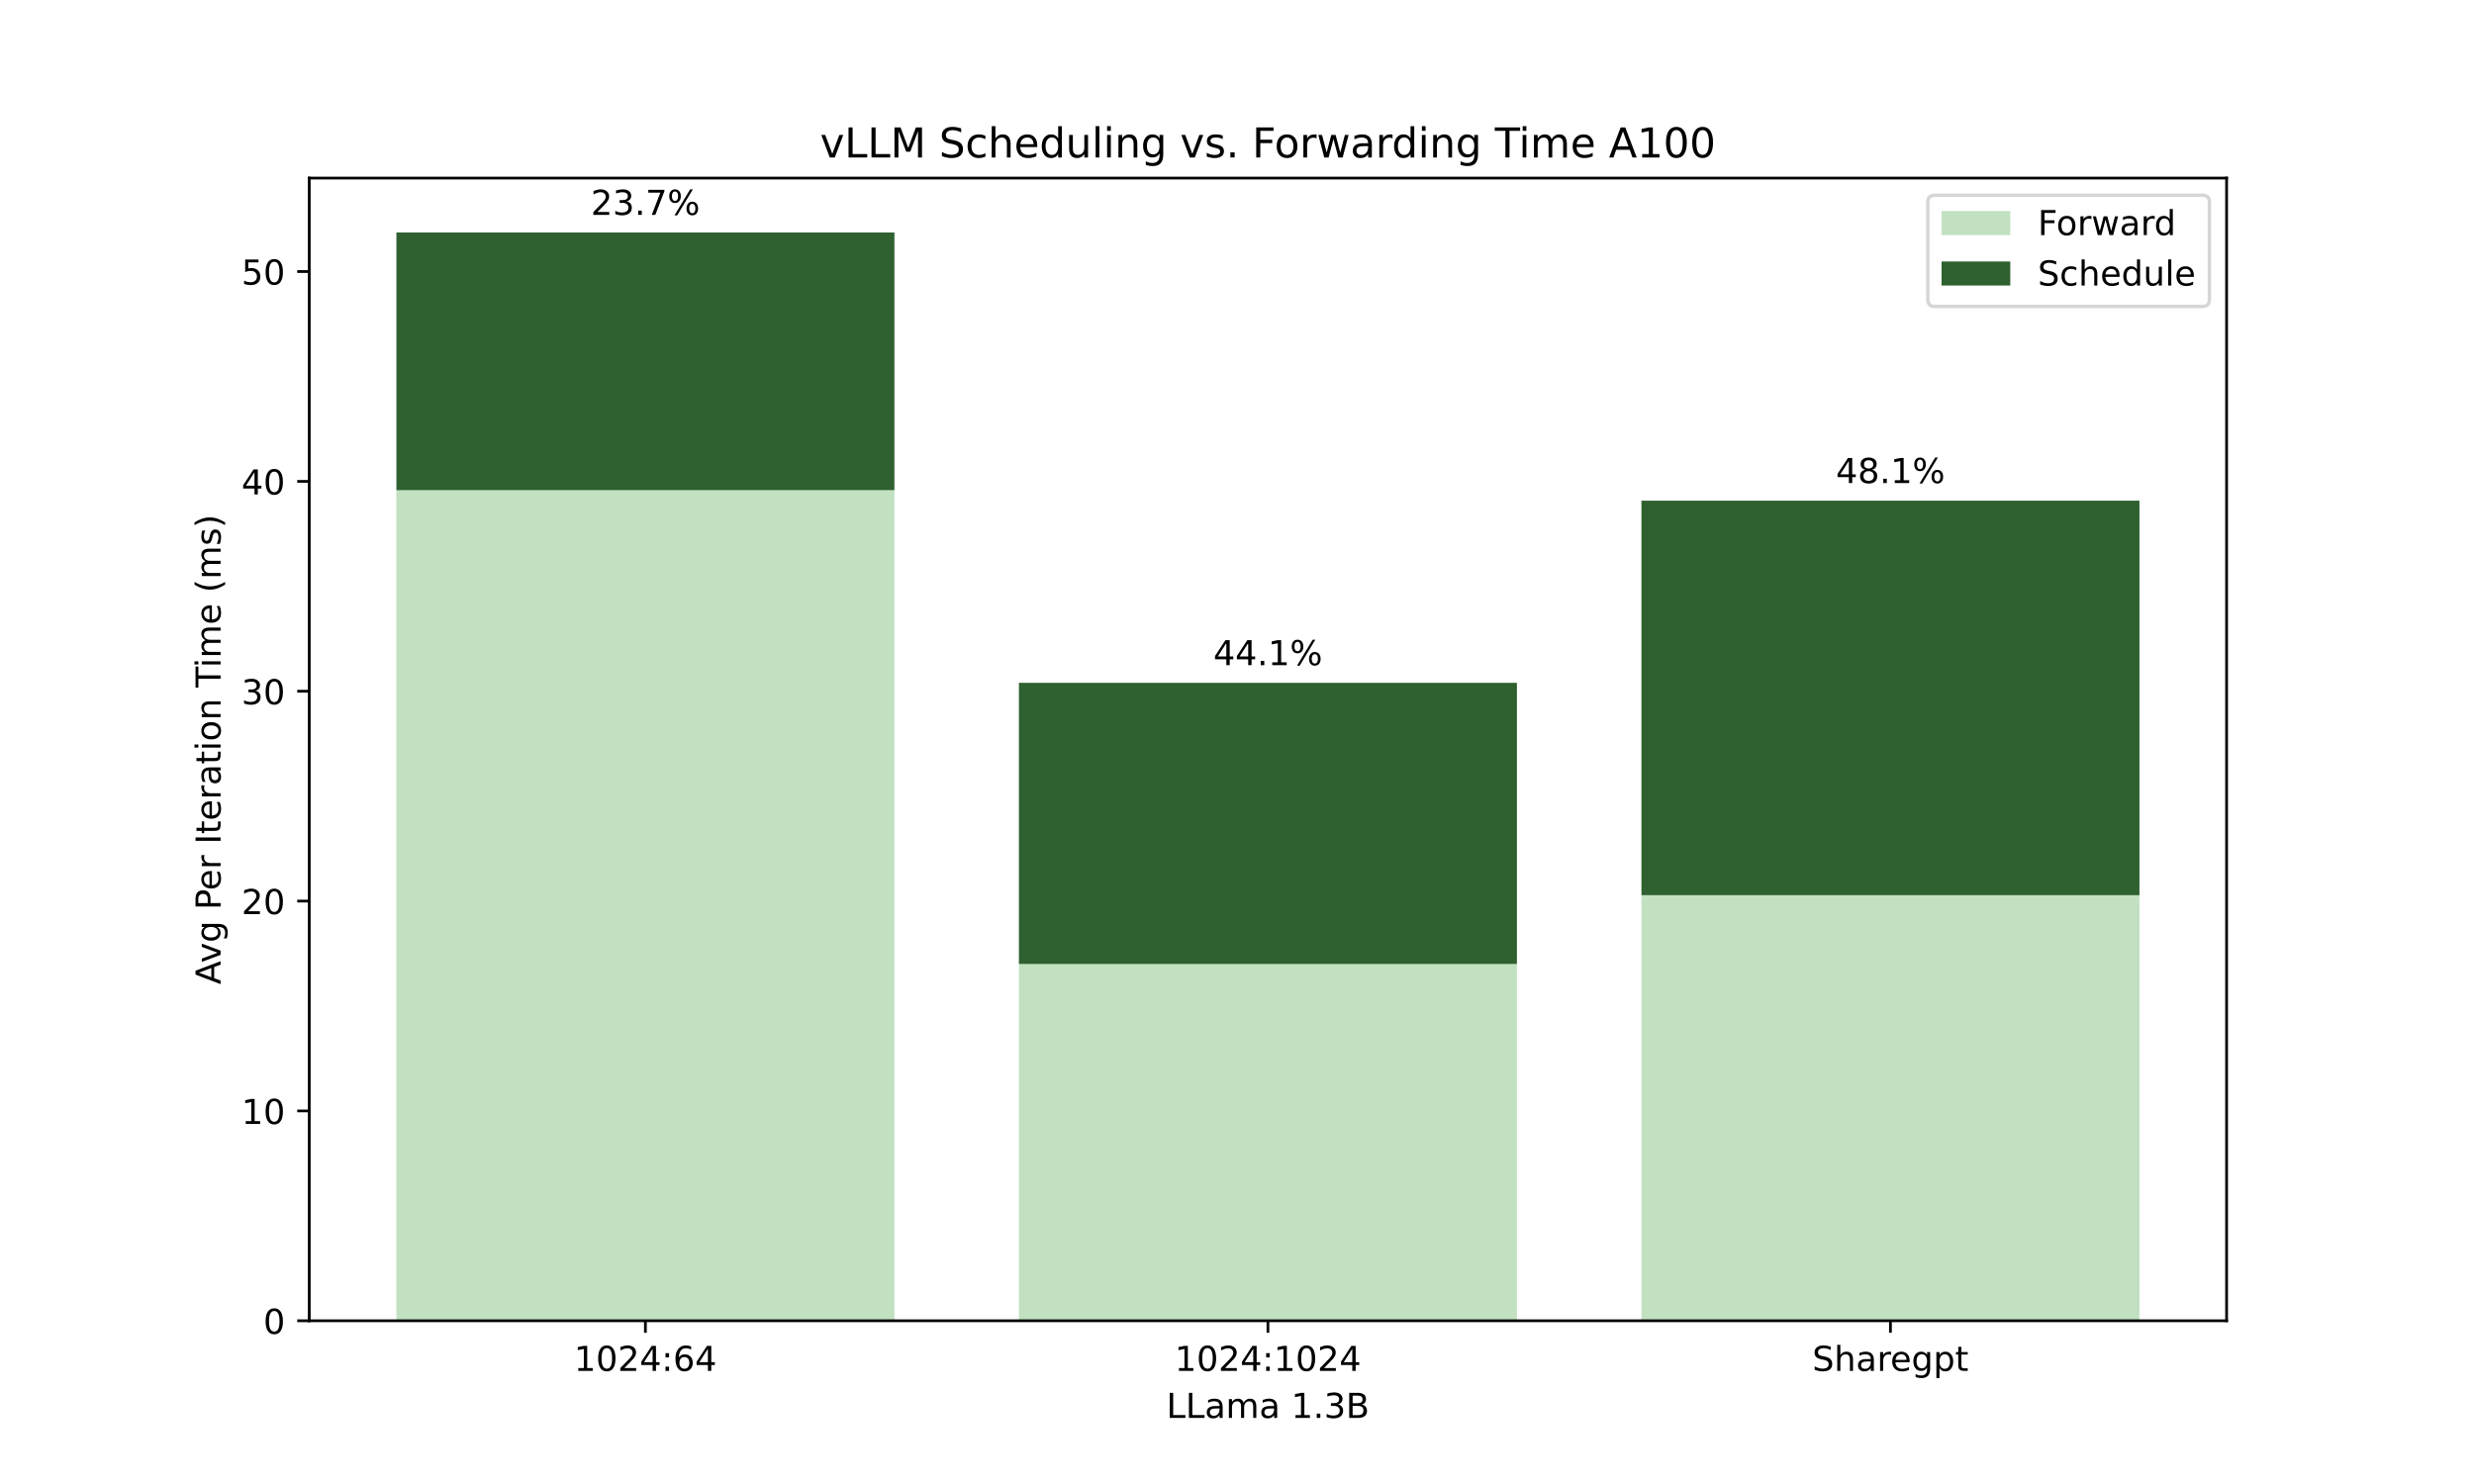
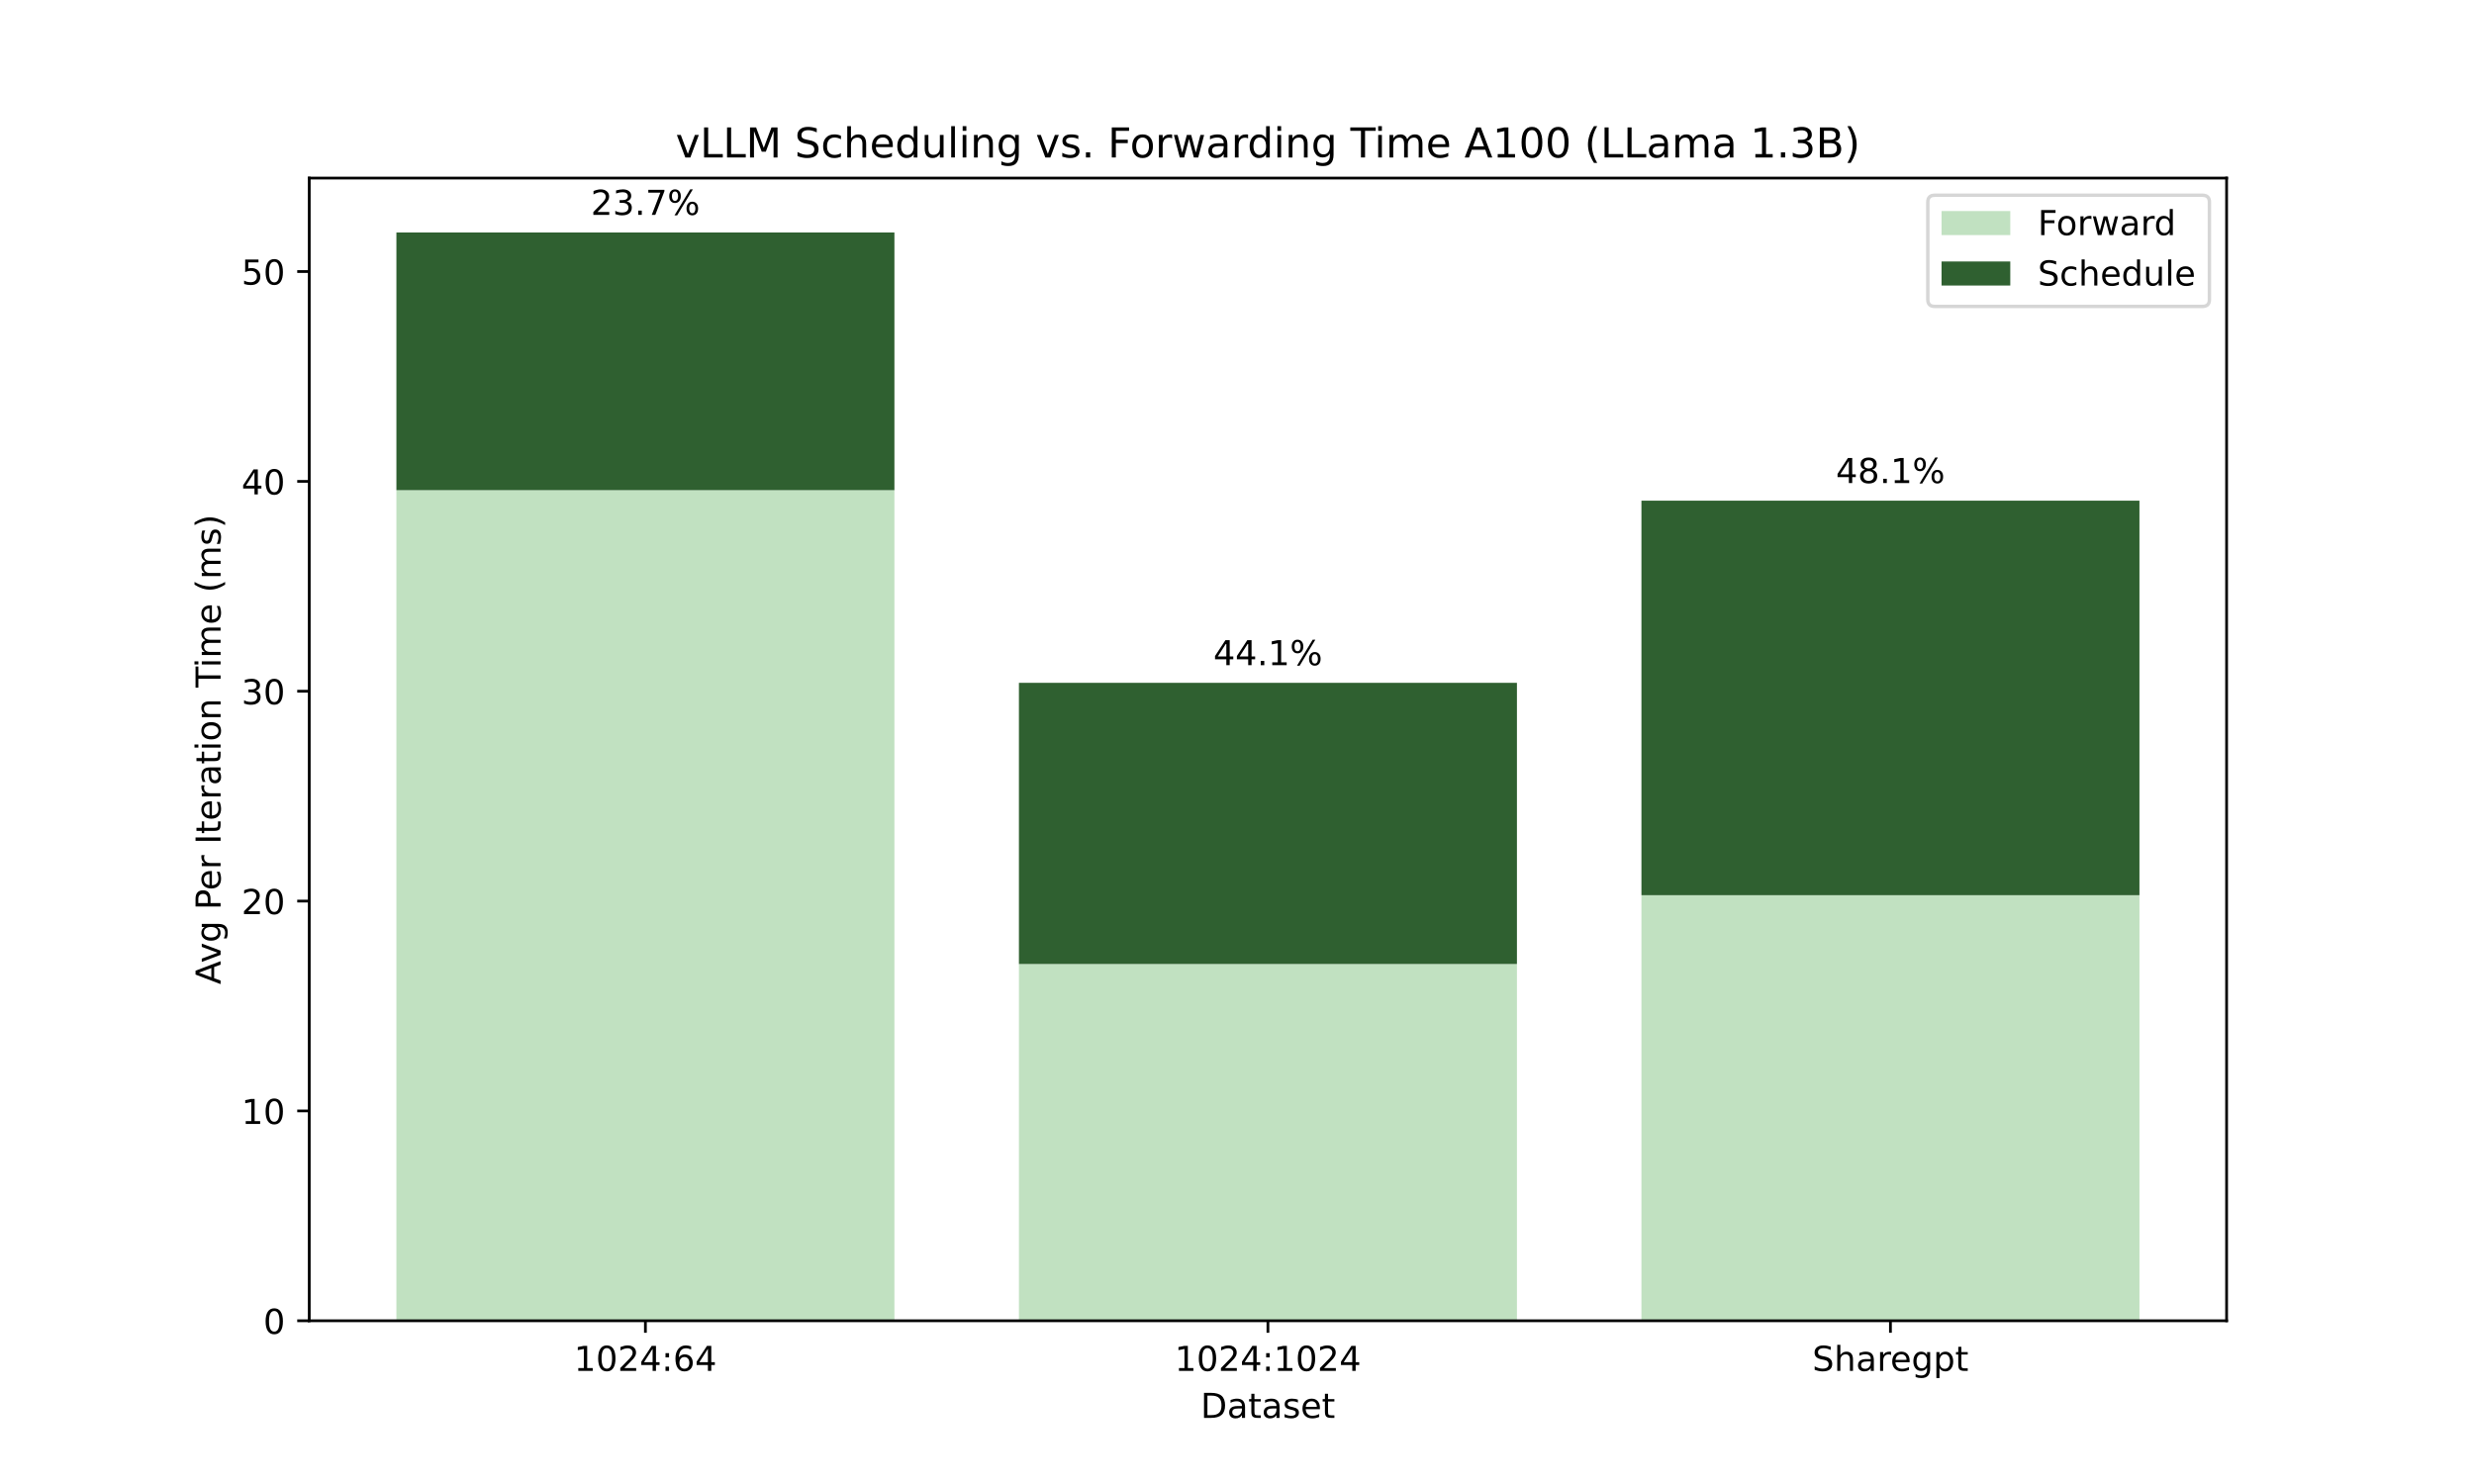
<svg xmlns="http://www.w3.org/2000/svg" xmlns:xlink="http://www.w3.org/1999/xlink" width="720pt" height="432pt" viewBox="0 0 720 432" version="1.1">
  <defs>
    <style type="text/css">*{stroke-linejoin: round; stroke-linecap: butt}</style>
  </defs>
  <g id="figure_1">
    <g id="patch_1">
      <path d="M 0 432  L 720 432  L 720 0  L 0 0  z " style="fill: #ffffff" />
    </g>
    <g id="axes_1">
      <g id="patch_2">
        <path d="M 90 384.48  L 648 384.48  L 648 51.84  L 90 51.84  z " style="fill: #ffffff" />
      </g>
      <g id="patch_3">
-         <path d="M 115.364 384.48  L 260.299 384.48  L 260.299 142.696  L 115.364 142.696  z " clip-path="url(#p1b76053612)" style="fill: #c1e1c1" />
+         <path d="M 115.364 384.48  L 260.299 384.48  L 260.299 142.696  L 115.364 142.696  z " clip-path="url(#p7f77160ad7)" style="fill: #c1e1c1" />
      </g>
      <g id="patch_4">
-         <path d="M 296.532 384.48  L 441.468 384.48  L 441.468 280.631  L 296.532 280.631  z " clip-path="url(#p1b76053612)" style="fill: #c1e1c1" />
+         <path d="M 296.532 384.48  L 441.468 384.48  L 441.468 280.631  L 296.532 280.631  z " clip-path="url(#p7f77160ad7)" style="fill: #c1e1c1" />
      </g>
      <g id="patch_5">
-         <path d="M 477.701 384.48  L 622.636 384.48  L 622.636 260.594  L 477.701 260.594  z " clip-path="url(#p1b76053612)" style="fill: #c1e1c1" />
+         <path d="M 477.701 384.48  L 622.636 384.48  L 622.636 260.594  L 477.701 260.594  z " clip-path="url(#p7f77160ad7)" style="fill: #c1e1c1" />
      </g>
      <g id="patch_6">
-         <path d="M 115.364 142.696  L 260.299 142.696  L 260.299 67.68  L 115.364 67.68  z " clip-path="url(#p1b76053612)" style="fill: #2f6030" />
+         <path d="M 115.364 142.696  L 260.299 142.696  L 260.299 67.68  L 115.364 67.68  z " clip-path="url(#p7f77160ad7)" style="fill: #2f6030" />
      </g>
      <g id="patch_7">
-         <path d="M 296.532 280.631  L 441.468 280.631  L 441.468 198.774  L 296.532 198.774  z " clip-path="url(#p1b76053612)" style="fill: #2f6030" />
+         <path d="M 296.532 280.631  L 441.468 280.631  L 441.468 198.774  L 296.532 198.774  z " clip-path="url(#p7f77160ad7)" style="fill: #2f6030" />
      </g>
      <g id="patch_8">
-         <path d="M 477.701 260.594  L 622.636 260.594  L 622.636 145.75  L 477.701 145.75  z " clip-path="url(#p1b76053612)" style="fill: #2f6030" />
+         <path d="M 477.701 260.594  L 622.636 260.594  L 622.636 145.75  L 477.701 145.75  z " clip-path="url(#p7f77160ad7)" style="fill: #2f6030" />
      </g>
      <g id="matplotlib.axis_1">
        <g id="xtick_1">
          <g id="line2d_1">
            <defs>
-               <path id="m6068666a1f" d="M 0 0  L 0 3.5  " style="stroke: #000000; stroke-width: 0.8" />
+               <path id="md515c2f8da" d="M 0 0  L 0 3.5  " style="stroke: #000000; stroke-width: 0.8" />
            </defs>
            <g>
-               <use xlink:href="#m6068666a1f" x="187.831" y="384.48" style="stroke: #000000; stroke-width: 0.8" />
+               <use xlink:href="#md515c2f8da" x="187.831" y="384.48" style="stroke: #000000; stroke-width: 0.8" />
            </g>
          </g>
          <g id="text_1">
            <g transform="translate(167.0593 399.0784) scale(0.1 -0.1)">
              <defs>
                <path id="DejaVuSans-31" d="M 794 531  L 1825 531  L 1825 4091  L 703 3866  L 703 4441  L 1819 4666  L 2450 4666  L 2450 531  L 3481 531  L 3481 0  L 794 0  L 794 531  z " transform="scale(0.015625)" />
                <path id="DejaVuSans-30" d="M 2034 4250  Q 1547 4250 1301 3770  Q 1056 3291 1056 2328  Q 1056 1369 1301 889  Q 1547 409 2034 409  Q 2525 409 2770 889  Q 3016 1369 3016 2328  Q 3016 3291 2770 3770  Q 2525 4250 2034 4250  z M 2034 4750  Q 2819 4750 3233 4129  Q 3647 3509 3647 2328  Q 3647 1150 3233 529  Q 2819 -91 2034 -91  Q 1250 -91 836 529  Q 422 1150 422 2328  Q 422 3509 836 4129  Q 1250 4750 2034 4750  z " transform="scale(0.015625)" />
                <path id="DejaVuSans-32" d="M 1228 531  L 3431 531  L 3431 0  L 469 0  L 469 531  Q 828 903 1448 1529  Q 2069 2156 2228 2338  Q 2531 2678 2651 2914  Q 2772 3150 2772 3378  Q 2772 3750 2511 3984  Q 2250 4219 1831 4219  Q 1534 4219 1204 4116  Q 875 4013 500 3803  L 500 4441  Q 881 4594 1212 4672  Q 1544 4750 1819 4750  Q 2544 4750 2975 4387  Q 3406 4025 3406 3419  Q 3406 3131 3298 2873  Q 3191 2616 2906 2266  Q 2828 2175 2409 1742  Q 1991 1309 1228 531  z " transform="scale(0.015625)" />
                <path id="DejaVuSans-34" d="M 2419 4116  L 825 1625  L 2419 1625  L 2419 4116  z M 2253 4666  L 3047 4666  L 3047 1625  L 3713 1625  L 3713 1100  L 3047 1100  L 3047 0  L 2419 0  L 2419 1100  L 313 1100  L 313 1709  L 2253 4666  z " transform="scale(0.015625)" />
                <path id="DejaVuSans-3a" d="M 750 794  L 1409 794  L 1409 0  L 750 0  L 750 794  z M 750 3309  L 1409 3309  L 1409 2516  L 750 2516  L 750 3309  z " transform="scale(0.015625)" />
                <path id="DejaVuSans-36" d="M 2113 2584  Q 1688 2584 1439 2293  Q 1191 2003 1191 1497  Q 1191 994 1439 701  Q 1688 409 2113 409  Q 2538 409 2786 701  Q 3034 994 3034 1497  Q 3034 2003 2786 2293  Q 2538 2584 2113 2584  z M 3366 4563  L 3366 3988  Q 3128 4100 2886 4159  Q 2644 4219 2406 4219  Q 1781 4219 1451 3797  Q 1122 3375 1075 2522  Q 1259 2794 1537 2939  Q 1816 3084 2150 3084  Q 2853 3084 3261 2657  Q 3669 2231 3669 1497  Q 3669 778 3244 343  Q 2819 -91 2113 -91  Q 1303 -91 875 529  Q 447 1150 447 2328  Q 447 3434 972 4092  Q 1497 4750 2381 4750  Q 2619 4750 2861 4703  Q 3103 4656 3366 4563  z " transform="scale(0.015625)" />
              </defs>
              <use xlink:href="#DejaVuSans-31" />
              <use xlink:href="#DejaVuSans-30" x="63.623" />
              <use xlink:href="#DejaVuSans-32" x="127.246" />
              <use xlink:href="#DejaVuSans-34" x="190.869" />
              <use xlink:href="#DejaVuSans-3a" x="254.492" />
              <use xlink:href="#DejaVuSans-36" x="288.184" />
              <use xlink:href="#DejaVuSans-34" x="351.807" />
            </g>
          </g>
        </g>
        <g id="xtick_2">
          <g id="line2d_2">
            <g>
-               <use xlink:href="#m6068666a1f" x="369" y="384.48" style="stroke: #000000; stroke-width: 0.8" />
+               <use xlink:href="#md515c2f8da" x="369" y="384.48" style="stroke: #000000; stroke-width: 0.8" />
            </g>
          </g>
          <g id="text_2">
            <g transform="translate(341.8656 399.0784) scale(0.1 -0.1)">
              <use xlink:href="#DejaVuSans-31" />
              <use xlink:href="#DejaVuSans-30" x="63.623" />
              <use xlink:href="#DejaVuSans-32" x="127.246" />
              <use xlink:href="#DejaVuSans-34" x="190.869" />
              <use xlink:href="#DejaVuSans-3a" x="254.492" />
              <use xlink:href="#DejaVuSans-31" x="288.184" />
              <use xlink:href="#DejaVuSans-30" x="351.807" />
              <use xlink:href="#DejaVuSans-32" x="415.43" />
              <use xlink:href="#DejaVuSans-34" x="479.053" />
            </g>
          </g>
        </g>
        <g id="xtick_3">
          <g id="line2d_3">
            <g>
-               <use xlink:href="#m6068666a1f" x="550.169" y="384.48" style="stroke: #000000; stroke-width: 0.8" />
+               <use xlink:href="#md515c2f8da" x="550.169" y="384.48" style="stroke: #000000; stroke-width: 0.8" />
            </g>
          </g>
          <g id="text_3">
            <g transform="translate(527.4337 399.0784) scale(0.1 -0.1)">
              <defs>
                <path id="DejaVuSans-53" d="M 3425 4513  L 3425 3897  Q 3066 4069 2747 4153  Q 2428 4238 2131 4238  Q 1616 4238 1336 4038  Q 1056 3838 1056 3469  Q 1056 3159 1242 3001  Q 1428 2844 1947 2747  L 2328 2669  Q 3034 2534 3370 2195  Q 3706 1856 3706 1288  Q 3706 609 3251 259  Q 2797 -91 1919 -91  Q 1588 -91 1214 -16  Q 841 59 441 206  L 441 856  Q 825 641 1194 531  Q 1563 422 1919 422  Q 2459 422 2753 634  Q 3047 847 3047 1241  Q 3047 1584 2836 1778  Q 2625 1972 2144 2069  L 1759 2144  Q 1053 2284 737 2584  Q 422 2884 422 3419  Q 422 4038 858 4394  Q 1294 4750 2059 4750  Q 2388 4750 2728 4690  Q 3069 4631 3425 4513  z " transform="scale(0.015625)" />
                <path id="DejaVuSans-68" d="M 3513 2113  L 3513 0  L 2938 0  L 2938 2094  Q 2938 2591 2744 2837  Q 2550 3084 2163 3084  Q 1697 3084 1428 2787  Q 1159 2491 1159 1978  L 1159 0  L 581 0  L 581 4863  L 1159 4863  L 1159 2956  Q 1366 3272 1645 3428  Q 1925 3584 2291 3584  Q 2894 3584 3203 3211  Q 3513 2838 3513 2113  z " transform="scale(0.015625)" />
                <path id="DejaVuSans-61" d="M 2194 1759  Q 1497 1759 1228 1600  Q 959 1441 959 1056  Q 959 750 1161 570  Q 1363 391 1709 391  Q 2188 391 2477 730  Q 2766 1069 2766 1631  L 2766 1759  L 2194 1759  z M 3341 1997  L 3341 0  L 2766 0  L 2766 531  Q 2569 213 2275 61  Q 1981 -91 1556 -91  Q 1019 -91 701 211  Q 384 513 384 1019  Q 384 1609 779 1909  Q 1175 2209 1959 2209  L 2766 2209  L 2766 2266  Q 2766 2663 2505 2880  Q 2244 3097 1772 3097  Q 1472 3097 1187 3025  Q 903 2953 641 2809  L 641 3341  Q 956 3463 1253 3523  Q 1550 3584 1831 3584  Q 2591 3584 2966 3190  Q 3341 2797 3341 1997  z " transform="scale(0.015625)" />
                <path id="DejaVuSans-72" d="M 2631 2963  Q 2534 3019 2420 3045  Q 2306 3072 2169 3072  Q 1681 3072 1420 2755  Q 1159 2438 1159 1844  L 1159 0  L 581 0  L 581 3500  L 1159 3500  L 1159 2956  Q 1341 3275 1631 3429  Q 1922 3584 2338 3584  Q 2397 3584 2469 3576  Q 2541 3569 2628 3553  L 2631 2963  z " transform="scale(0.015625)" />
                <path id="DejaVuSans-65" d="M 3597 1894  L 3597 1613  L 953 1613  Q 991 1019 1311 708  Q 1631 397 2203 397  Q 2534 397 2845 478  Q 3156 559 3463 722  L 3463 178  Q 3153 47 2828 -22  Q 2503 -91 2169 -91  Q 1331 -91 842 396  Q 353 884 353 1716  Q 353 2575 817 3079  Q 1281 3584 2069 3584  Q 2775 3584 3186 3129  Q 3597 2675 3597 1894  z M 3022 2063  Q 3016 2534 2758 2815  Q 2500 3097 2075 3097  Q 1594 3097 1305 2825  Q 1016 2553 972 2059  L 3022 2063  z " transform="scale(0.015625)" />
                <path id="DejaVuSans-67" d="M 2906 1791  Q 2906 2416 2648 2759  Q 2391 3103 1925 3103  Q 1463 3103 1205 2759  Q 947 2416 947 1791  Q 947 1169 1205 825  Q 1463 481 1925 481  Q 2391 481 2648 825  Q 2906 1169 2906 1791  z M 3481 434  Q 3481 -459 3084 -895  Q 2688 -1331 1869 -1331  Q 1566 -1331 1297 -1286  Q 1028 -1241 775 -1147  L 775 -588  Q 1028 -725 1275 -790  Q 1522 -856 1778 -856  Q 2344 -856 2625 -561  Q 2906 -266 2906 331  L 2906 616  Q 2728 306 2450 153  Q 2172 0 1784 0  Q 1141 0 747 490  Q 353 981 353 1791  Q 353 2603 747 3093  Q 1141 3584 1784 3584  Q 2172 3584 2450 3431  Q 2728 3278 2906 2969  L 2906 3500  L 3481 3500  L 3481 434  z " transform="scale(0.015625)" />
                <path id="DejaVuSans-70" d="M 1159 525  L 1159 -1331  L 581 -1331  L 581 3500  L 1159 3500  L 1159 2969  Q 1341 3281 1617 3432  Q 1894 3584 2278 3584  Q 2916 3584 3314 3078  Q 3713 2572 3713 1747  Q 3713 922 3314 415  Q 2916 -91 2278 -91  Q 1894 -91 1617 61  Q 1341 213 1159 525  z M 3116 1747  Q 3116 2381 2855 2742  Q 2594 3103 2138 3103  Q 1681 3103 1420 2742  Q 1159 2381 1159 1747  Q 1159 1113 1420 752  Q 1681 391 2138 391  Q 2594 391 2855 752  Q 3116 1113 3116 1747  z " transform="scale(0.015625)" />
                <path id="DejaVuSans-74" d="M 1172 4494  L 1172 3500  L 2356 3500  L 2356 3053  L 1172 3053  L 1172 1153  Q 1172 725 1289 603  Q 1406 481 1766 481  L 2356 481  L 2356 0  L 1766 0  Q 1100 0 847 248  Q 594 497 594 1153  L 594 3053  L 172 3053  L 172 3500  L 594 3500  L 594 4494  L 1172 4494  z " transform="scale(0.015625)" />
              </defs>
              <use xlink:href="#DejaVuSans-53" />
              <use xlink:href="#DejaVuSans-68" x="63.477" />
              <use xlink:href="#DejaVuSans-61" x="126.855" />
              <use xlink:href="#DejaVuSans-72" x="188.135" />
              <use xlink:href="#DejaVuSans-65" x="226.998" />
              <use xlink:href="#DejaVuSans-67" x="288.521" />
              <use xlink:href="#DejaVuSans-70" x="351.998" />
              <use xlink:href="#DejaVuSans-74" x="415.475" />
            </g>
          </g>
        </g>
        <g id="text_4">
-           <g transform="translate(339.4586 412.7566) scale(0.1 -0.1)">
+           <g transform="translate(349.4203 412.7566) scale(0.1 -0.1)">
            <defs>
-               <path id="DejaVuSans-4c" d="M 628 4666  L 1259 4666  L 1259 531  L 3531 531  L 3531 0  L 628 0  L 628 4666  z " transform="scale(0.015625)" />
-               <path id="DejaVuSans-6d" d="M 3328 2828  Q 3544 3216 3844 3400  Q 4144 3584 4550 3584  Q 5097 3584 5394 3201  Q 5691 2819 5691 2113  L 5691 0  L 5113 0  L 5113 2094  Q 5113 2597 4934 2840  Q 4756 3084 4391 3084  Q 3944 3084 3684 2787  Q 3425 2491 3425 1978  L 3425 0  L 2847 0  L 2847 2094  Q 2847 2600 2669 2842  Q 2491 3084 2119 3084  Q 1678 3084 1418 2786  Q 1159 2488 1159 1978  L 1159 0  L 581 0  L 581 3500  L 1159 3500  L 1159 2956  Q 1356 3278 1631 3431  Q 1906 3584 2284 3584  Q 2666 3584 2933 3390  Q 3200 3197 3328 2828  z " transform="scale(0.015625)" />
-               <path id="DejaVuSans-20" transform="scale(0.015625)" />
-               <path id="DejaVuSans-2e" d="M 684 794  L 1344 794  L 1344 0  L 684 0  L 684 794  z " transform="scale(0.015625)" />
-               <path id="DejaVuSans-33" d="M 2597 2516  Q 3050 2419 3304 2112  Q 3559 1806 3559 1356  Q 3559 666 3084 287  Q 2609 -91 1734 -91  Q 1441 -91 1130 -33  Q 819 25 488 141  L 488 750  Q 750 597 1062 519  Q 1375 441 1716 441  Q 2309 441 2620 675  Q 2931 909 2931 1356  Q 2931 1769 2642 2001  Q 2353 2234 1838 2234  L 1294 2234  L 1294 2753  L 1863 2753  Q 2328 2753 2575 2939  Q 2822 3125 2822 3475  Q 2822 3834 2567 4026  Q 2313 4219 1838 4219  Q 1578 4219 1281 4162  Q 984 4106 628 3988  L 628 4550  Q 988 4650 1302 4700  Q 1616 4750 1894 4750  Q 2613 4750 3031 4423  Q 3450 4097 3450 3541  Q 3450 3153 3228 2886  Q 3006 2619 2597 2516  z " transform="scale(0.015625)" />
-               <path id="DejaVuSans-42" d="M 1259 2228  L 1259 519  L 2272 519  Q 2781 519 3026 730  Q 3272 941 3272 1375  Q 3272 1813 3026 2020  Q 2781 2228 2272 2228  L 1259 2228  z M 1259 4147  L 1259 2741  L 2194 2741  Q 2656 2741 2882 2914  Q 3109 3088 3109 3444  Q 3109 3797 2882 3972  Q 2656 4147 2194 4147  L 1259 4147  z M 628 4666  L 2241 4666  Q 2963 4666 3353 4366  Q 3744 4066 3744 3513  Q 3744 3084 3544 2831  Q 3344 2578 2956 2516  Q 3422 2416 3680 2098  Q 3938 1781 3938 1306  Q 3938 681 3513 340  Q 3088 0 2303 0  L 628 0  L 628 4666  z " transform="scale(0.015625)" />
+               <path id="DejaVuSans-44" d="M 1259 4147  L 1259 519  L 2022 519  Q 2988 519 3436 956  Q 3884 1394 3884 2338  Q 3884 3275 3436 3711  Q 2988 4147 2022 4147  L 1259 4147  z M 628 4666  L 1925 4666  Q 3281 4666 3915 4102  Q 4550 3538 4550 2338  Q 4550 1131 3912 565  Q 3275 0 1925 0  L 628 0  L 628 4666  z " transform="scale(0.015625)" />
+               <path id="DejaVuSans-73" d="M 2834 3397  L 2834 2853  Q 2591 2978 2328 3040  Q 2066 3103 1784 3103  Q 1356 3103 1142 2972  Q 928 2841 928 2578  Q 928 2378 1081 2264  Q 1234 2150 1697 2047  L 1894 2003  Q 2506 1872 2764 1633  Q 3022 1394 3022 966  Q 3022 478 2636 193  Q 2250 -91 1575 -91  Q 1294 -91 989 -36  Q 684 19 347 128  L 347 722  Q 666 556 975 473  Q 1284 391 1588 391  Q 1994 391 2212 530  Q 2431 669 2431 922  Q 2431 1156 2273 1281  Q 2116 1406 1581 1522  L 1381 1569  Q 847 1681 609 1914  Q 372 2147 372 2553  Q 372 3047 722 3315  Q 1072 3584 1716 3584  Q 2034 3584 2315 3537  Q 2597 3491 2834 3397  z " transform="scale(0.015625)" />
            </defs>
-             <use xlink:href="#DejaVuSans-4c" />
-             <use xlink:href="#DejaVuSans-4c" x="55.713" />
-             <use xlink:href="#DejaVuSans-61" x="111.426" />
-             <use xlink:href="#DejaVuSans-6d" x="172.705" />
-             <use xlink:href="#DejaVuSans-61" x="270.117" />
-             <use xlink:href="#DejaVuSans-20" x="331.396" />
-             <use xlink:href="#DejaVuSans-31" x="363.184" />
-             <use xlink:href="#DejaVuSans-2e" x="426.807" />
-             <use xlink:href="#DejaVuSans-33" x="458.594" />
-             <use xlink:href="#DejaVuSans-42" x="522.217" />
+             <use xlink:href="#DejaVuSans-44" />
+             <use xlink:href="#DejaVuSans-61" x="77.002" />
+             <use xlink:href="#DejaVuSans-74" x="138.281" />
+             <use xlink:href="#DejaVuSans-61" x="177.49" />
+             <use xlink:href="#DejaVuSans-73" x="238.77" />
+             <use xlink:href="#DejaVuSans-65" x="290.869" />
+             <use xlink:href="#DejaVuSans-74" x="352.393" />
          </g>
        </g>
      </g>
      <g id="matplotlib.axis_2">
        <g id="ytick_1">
          <g id="line2d_4">
            <defs>
-               <path id="maacaecf60d" d="M 0 0  L -3.5 0  " style="stroke: #000000; stroke-width: 0.8" />
+               <path id="mf60bbda74c" d="M 0 0  L -3.5 0  " style="stroke: #000000; stroke-width: 0.8" />
            </defs>
            <g>
-               <use xlink:href="#maacaecf60d" x="90" y="384.48" style="stroke: #000000; stroke-width: 0.8" />
+               <use xlink:href="#mf60bbda74c" x="90" y="384.48" style="stroke: #000000; stroke-width: 0.8" />
            </g>
          </g>
          <g id="text_5">
            <g transform="translate(76.6375 388.2792) scale(0.1 -0.1)">
              <use xlink:href="#DejaVuSans-30" />
            </g>
          </g>
        </g>
        <g id="ytick_2">
          <g id="line2d_5">
            <g>
-               <use xlink:href="#maacaecf60d" x="90" y="323.392" style="stroke: #000000; stroke-width: 0.8" />
+               <use xlink:href="#mf60bbda74c" x="90" y="323.392" style="stroke: #000000; stroke-width: 0.8" />
            </g>
          </g>
          <g id="text_6">
            <g transform="translate(70.275 327.1917) scale(0.1 -0.1)">
              <use xlink:href="#DejaVuSans-31" />
              <use xlink:href="#DejaVuSans-30" x="63.623" />
            </g>
          </g>
        </g>
        <g id="ytick_3">
          <g id="line2d_6">
            <g>
-               <use xlink:href="#maacaecf60d" x="90" y="262.305" style="stroke: #000000; stroke-width: 0.8" />
+               <use xlink:href="#mf60bbda74c" x="90" y="262.305" style="stroke: #000000; stroke-width: 0.8" />
            </g>
          </g>
          <g id="text_7">
            <g transform="translate(70.275 266.1041) scale(0.1 -0.1)">
              <use xlink:href="#DejaVuSans-32" />
              <use xlink:href="#DejaVuSans-30" x="63.623" />
            </g>
          </g>
        </g>
        <g id="ytick_4">
          <g id="line2d_7">
            <g>
-               <use xlink:href="#maacaecf60d" x="90" y="201.217" style="stroke: #000000; stroke-width: 0.8" />
+               <use xlink:href="#mf60bbda74c" x="90" y="201.217" style="stroke: #000000; stroke-width: 0.8" />
            </g>
          </g>
          <g id="text_8">
            <g transform="translate(70.275 205.0166) scale(0.1 -0.1)">
+               <defs>
+                 <path id="DejaVuSans-33" d="M 2597 2516  Q 3050 2419 3304 2112  Q 3559 1806 3559 1356  Q 3559 666 3084 287  Q 2609 -91 1734 -91  Q 1441 -91 1130 -33  Q 819 25 488 141  L 488 750  Q 750 597 1062 519  Q 1375 441 1716 441  Q 2309 441 2620 675  Q 2931 909 2931 1356  Q 2931 1769 2642 2001  Q 2353 2234 1838 2234  L 1294 2234  L 1294 2753  L 1863 2753  Q 2328 2753 2575 2939  Q 2822 3125 2822 3475  Q 2822 3834 2567 4026  Q 2313 4219 1838 4219  Q 1578 4219 1281 4162  Q 984 4106 628 3988  L 628 4550  Q 988 4650 1302 4700  Q 1616 4750 1894 4750  Q 2613 4750 3031 4423  Q 3450 4097 3450 3541  Q 3450 3153 3228 2886  Q 3006 2619 2597 2516  z " transform="scale(0.015625)" />
+               </defs>
              <use xlink:href="#DejaVuSans-33" />
              <use xlink:href="#DejaVuSans-30" x="63.623" />
            </g>
          </g>
        </g>
        <g id="ytick_5">
          <g id="line2d_8">
            <g>
-               <use xlink:href="#maacaecf60d" x="90" y="140.13" style="stroke: #000000; stroke-width: 0.8" />
+               <use xlink:href="#mf60bbda74c" x="90" y="140.13" style="stroke: #000000; stroke-width: 0.8" />
            </g>
          </g>
          <g id="text_9">
            <g transform="translate(70.275 143.929) scale(0.1 -0.1)">
              <use xlink:href="#DejaVuSans-34" />
              <use xlink:href="#DejaVuSans-30" x="63.623" />
            </g>
          </g>
        </g>
        <g id="ytick_6">
          <g id="line2d_9">
            <g>
-               <use xlink:href="#maacaecf60d" x="90" y="79.042" style="stroke: #000000; stroke-width: 0.8" />
+               <use xlink:href="#mf60bbda74c" x="90" y="79.042" style="stroke: #000000; stroke-width: 0.8" />
            </g>
          </g>
          <g id="text_10">
            <g transform="translate(70.275 82.8415) scale(0.1 -0.1)">
              <defs>
                <path id="DejaVuSans-35" d="M 691 4666  L 3169 4666  L 3169 4134  L 1269 4134  L 1269 2991  Q 1406 3038 1543 3061  Q 1681 3084 1819 3084  Q 2600 3084 3056 2656  Q 3513 2228 3513 1497  Q 3513 744 3044 326  Q 2575 -91 1722 -91  Q 1428 -91 1123 -41  Q 819 9 494 109  L 494 744  Q 775 591 1075 516  Q 1375 441 1709 441  Q 2250 441 2565 725  Q 2881 1009 2881 1497  Q 2881 1984 2565 2268  Q 2250 2553 1709 2553  Q 1456 2553 1204 2497  Q 953 2441 691 2322  L 691 4666  z " transform="scale(0.015625)" />
              </defs>
              <use xlink:href="#DejaVuSans-35" />
              <use xlink:href="#DejaVuSans-30" x="63.623" />
            </g>
          </g>
        </g>
        <g id="text_11">
          <g transform="translate(64.19531 286.5608) rotate(-90) scale(0.1 -0.1)">
            <defs>
              <path id="DejaVuSans-41" d="M 2188 4044  L 1331 1722  L 3047 1722  L 2188 4044  z M 1831 4666  L 2547 4666  L 4325 0  L 3669 0  L 3244 1197  L 1141 1197  L 716 0  L 50 0  L 1831 4666  z " transform="scale(0.015625)" />
              <path id="DejaVuSans-76" d="M 191 3500  L 800 3500  L 1894 563  L 2988 3500  L 3597 3500  L 2284 0  L 1503 0  L 191 3500  z " transform="scale(0.015625)" />
+               <path id="DejaVuSans-20" transform="scale(0.015625)" />
              <path id="DejaVuSans-50" d="M 1259 4147  L 1259 2394  L 2053 2394  Q 2494 2394 2734 2622  Q 2975 2850 2975 3272  Q 2975 3691 2734 3919  Q 2494 4147 2053 4147  L 1259 4147  z M 628 4666  L 2053 4666  Q 2838 4666 3239 4311  Q 3641 3956 3641 3272  Q 3641 2581 3239 2228  Q 2838 1875 2053 1875  L 1259 1875  L 1259 0  L 628 0  L 628 4666  z " transform="scale(0.015625)" />
              <path id="DejaVuSans-49" d="M 628 4666  L 1259 4666  L 1259 0  L 628 0  L 628 4666  z " transform="scale(0.015625)" />
              <path id="DejaVuSans-69" d="M 603 3500  L 1178 3500  L 1178 0  L 603 0  L 603 3500  z M 603 4863  L 1178 4863  L 1178 4134  L 603 4134  L 603 4863  z " transform="scale(0.015625)" />
              <path id="DejaVuSans-6f" d="M 1959 3097  Q 1497 3097 1228 2736  Q 959 2375 959 1747  Q 959 1119 1226 758  Q 1494 397 1959 397  Q 2419 397 2687 759  Q 2956 1122 2956 1747  Q 2956 2369 2687 2733  Q 2419 3097 1959 3097  z M 1959 3584  Q 2709 3584 3137 3096  Q 3566 2609 3566 1747  Q 3566 888 3137 398  Q 2709 -91 1959 -91  Q 1206 -91 779 398  Q 353 888 353 1747  Q 353 2609 779 3096  Q 1206 3584 1959 3584  z " transform="scale(0.015625)" />
              <path id="DejaVuSans-6e" d="M 3513 2113  L 3513 0  L 2938 0  L 2938 2094  Q 2938 2591 2744 2837  Q 2550 3084 2163 3084  Q 1697 3084 1428 2787  Q 1159 2491 1159 1978  L 1159 0  L 581 0  L 581 3500  L 1159 3500  L 1159 2956  Q 1366 3272 1645 3428  Q 1925 3584 2291 3584  Q 2894 3584 3203 3211  Q 3513 2838 3513 2113  z " transform="scale(0.015625)" />
              <path id="DejaVuSans-54" d="M -19 4666  L 3928 4666  L 3928 4134  L 2272 4134  L 2272 0  L 1638 0  L 1638 4134  L -19 4134  L -19 4666  z " transform="scale(0.015625)" />
+               <path id="DejaVuSans-6d" d="M 3328 2828  Q 3544 3216 3844 3400  Q 4144 3584 4550 3584  Q 5097 3584 5394 3201  Q 5691 2819 5691 2113  L 5691 0  L 5113 0  L 5113 2094  Q 5113 2597 4934 2840  Q 4756 3084 4391 3084  Q 3944 3084 3684 2787  Q 3425 2491 3425 1978  L 3425 0  L 2847 0  L 2847 2094  Q 2847 2600 2669 2842  Q 2491 3084 2119 3084  Q 1678 3084 1418 2786  Q 1159 2488 1159 1978  L 1159 0  L 581 0  L 581 3500  L 1159 3500  L 1159 2956  Q 1356 3278 1631 3431  Q 1906 3584 2284 3584  Q 2666 3584 2933 3390  Q 3200 3197 3328 2828  z " transform="scale(0.015625)" />
              <path id="DejaVuSans-28" d="M 1984 4856  Q 1566 4138 1362 3434  Q 1159 2731 1159 2009  Q 1159 1288 1364 580  Q 1569 -128 1984 -844  L 1484 -844  Q 1016 -109 783 600  Q 550 1309 550 2009  Q 550 2706 781 3412  Q 1013 4119 1484 4856  L 1984 4856  z " transform="scale(0.015625)" />
-               <path id="DejaVuSans-73" d="M 2834 3397  L 2834 2853  Q 2591 2978 2328 3040  Q 2066 3103 1784 3103  Q 1356 3103 1142 2972  Q 928 2841 928 2578  Q 928 2378 1081 2264  Q 1234 2150 1697 2047  L 1894 2003  Q 2506 1872 2764 1633  Q 3022 1394 3022 966  Q 3022 478 2636 193  Q 2250 -91 1575 -91  Q 1294 -91 989 -36  Q 684 19 347 128  L 347 722  Q 666 556 975 473  Q 1284 391 1588 391  Q 1994 391 2212 530  Q 2431 669 2431 922  Q 2431 1156 2273 1281  Q 2116 1406 1581 1522  L 1381 1569  Q 847 1681 609 1914  Q 372 2147 372 2553  Q 372 3047 722 3315  Q 1072 3584 1716 3584  Q 2034 3584 2315 3537  Q 2597 3491 2834 3397  z " transform="scale(0.015625)" />
              <path id="DejaVuSans-29" d="M 513 4856  L 1013 4856  Q 1481 4119 1714 3412  Q 1947 2706 1947 2009  Q 1947 1309 1714 600  Q 1481 -109 1013 -844  L 513 -844  Q 928 -128 1133 580  Q 1338 1288 1338 2009  Q 1338 2731 1133 3434  Q 928 4138 513 4856  z " transform="scale(0.015625)" />
            </defs>
            <use xlink:href="#DejaVuSans-41" />
            <use xlink:href="#DejaVuSans-76" x="62.533" />
            <use xlink:href="#DejaVuSans-67" x="121.713" />
            <use xlink:href="#DejaVuSans-20" x="185.189" />
            <use xlink:href="#DejaVuSans-50" x="216.977" />
            <use xlink:href="#DejaVuSans-65" x="273.654" />
            <use xlink:href="#DejaVuSans-72" x="335.178" />
            <use xlink:href="#DejaVuSans-20" x="376.291" />
            <use xlink:href="#DejaVuSans-49" x="408.078" />
            <use xlink:href="#DejaVuSans-74" x="437.57" />
            <use xlink:href="#DejaVuSans-65" x="476.779" />
            <use xlink:href="#DejaVuSans-72" x="538.303" />
            <use xlink:href="#DejaVuSans-61" x="579.416" />
            <use xlink:href="#DejaVuSans-74" x="640.695" />
            <use xlink:href="#DejaVuSans-69" x="679.904" />
            <use xlink:href="#DejaVuSans-6f" x="707.688" />
            <use xlink:href="#DejaVuSans-6e" x="768.869" />
            <use xlink:href="#DejaVuSans-20" x="832.248" />
            <use xlink:href="#DejaVuSans-54" x="864.035" />
            <use xlink:href="#DejaVuSans-69" x="921.994" />
            <use xlink:href="#DejaVuSans-6d" x="949.777" />
            <use xlink:href="#DejaVuSans-65" x="1047.189" />
            <use xlink:href="#DejaVuSans-20" x="1108.713" />
            <use xlink:href="#DejaVuSans-28" x="1140.5" />
            <use xlink:href="#DejaVuSans-6d" x="1179.514" />
            <use xlink:href="#DejaVuSans-73" x="1276.926" />
            <use xlink:href="#DejaVuSans-29" x="1329.025" />
          </g>
        </g>
      </g>
      <g id="patch_9">
        <path d="M 90 384.48  L 90 51.84  " style="fill: none; stroke: #000000; stroke-width: 0.8; stroke-linejoin: miter; stroke-linecap: square" />
      </g>
      <g id="patch_10">
        <path d="M 648 384.48  L 648 51.84  " style="fill: none; stroke: #000000; stroke-width: 0.8; stroke-linejoin: miter; stroke-linecap: square" />
      </g>
      <g id="patch_11">
        <path d="M 90 384.48  L 648 384.48  " style="fill: none; stroke: #000000; stroke-width: 0.8; stroke-linejoin: miter; stroke-linecap: square" />
      </g>
      <g id="patch_12">
        <path d="M 90 51.84  L 648 51.84  " style="fill: none; stroke: #000000; stroke-width: 0.8; stroke-linejoin: miter; stroke-linecap: square" />
      </g>
      <g id="text_12">
        <g transform="translate(171.9476 62.54594) scale(0.1 -0.1)">
          <defs>
+             <path id="DejaVuSans-2e" d="M 684 794  L 1344 794  L 1344 0  L 684 0  L 684 794  z " transform="scale(0.015625)" />
            <path id="DejaVuSans-37" d="M 525 4666  L 3525 4666  L 3525 4397  L 1831 0  L 1172 0  L 2766 4134  L 525 4134  L 525 4666  z " transform="scale(0.015625)" />
            <path id="DejaVuSans-25" d="M 4653 2053  Q 4381 2053 4226 1822  Q 4072 1591 4072 1178  Q 4072 772 4226 539  Q 4381 306 4653 306  Q 4919 306 5073 539  Q 5228 772 5228 1178  Q 5228 1588 5073 1820  Q 4919 2053 4653 2053  z M 4653 2450  Q 5147 2450 5437 2106  Q 5728 1763 5728 1178  Q 5728 594 5436 251  Q 5144 -91 4653 -91  Q 4153 -91 3862 251  Q 3572 594 3572 1178  Q 3572 1766 3864 2108  Q 4156 2450 4653 2450  z M 1428 4353  Q 1159 4353 1004 4120  Q 850 3888 850 3481  Q 850 3069 1003 2837  Q 1156 2606 1428 2606  Q 1700 2606 1854 2837  Q 2009 3069 2009 3481  Q 2009 3884 1853 4118  Q 1697 4353 1428 4353  z M 4250 4750  L 4750 4750  L 1831 -91  L 1331 -91  L 4250 4750  z M 1428 4750  Q 1922 4750 2215 4408  Q 2509 4066 2509 3481  Q 2509 2891 2217 2550  Q 1925 2209 1428 2209  Q 931 2209 642 2551  Q 353 2894 353 3481  Q 353 4063 643 4406  Q 934 4750 1428 4750  z " transform="scale(0.015625)" />
          </defs>
          <use xlink:href="#DejaVuSans-32" />
          <use xlink:href="#DejaVuSans-33" x="63.623" />
          <use xlink:href="#DejaVuSans-2e" x="127.246" />
          <use xlink:href="#DejaVuSans-37" x="159.033" />
          <use xlink:href="#DejaVuSans-25" x="222.656" />
        </g>
      </g>
      <g id="text_13">
        <g transform="translate(353.1164 193.6398) scale(0.1 -0.1)">
          <use xlink:href="#DejaVuSans-34" />
          <use xlink:href="#DejaVuSans-34" x="63.623" />
          <use xlink:href="#DejaVuSans-2e" x="127.246" />
          <use xlink:href="#DejaVuSans-31" x="159.033" />
          <use xlink:href="#DejaVuSans-25" x="222.656" />
        </g>
      </g>
      <g id="text_14">
        <g transform="translate(534.2852 140.6158) scale(0.1 -0.1)">
          <defs>
            <path id="DejaVuSans-38" d="M 2034 2216  Q 1584 2216 1326 1975  Q 1069 1734 1069 1313  Q 1069 891 1326 650  Q 1584 409 2034 409  Q 2484 409 2743 651  Q 3003 894 3003 1313  Q 3003 1734 2745 1975  Q 2488 2216 2034 2216  z M 1403 2484  Q 997 2584 770 2862  Q 544 3141 544 3541  Q 544 4100 942 4425  Q 1341 4750 2034 4750  Q 2731 4750 3128 4425  Q 3525 4100 3525 3541  Q 3525 3141 3298 2862  Q 3072 2584 2669 2484  Q 3125 2378 3379 2068  Q 3634 1759 3634 1313  Q 3634 634 3220 271  Q 2806 -91 2034 -91  Q 1263 -91 848 271  Q 434 634 434 1313  Q 434 1759 690 2068  Q 947 2378 1403 2484  z M 1172 3481  Q 1172 3119 1398 2916  Q 1625 2713 2034 2713  Q 2441 2713 2670 2916  Q 2900 3119 2900 3481  Q 2900 3844 2670 4047  Q 2441 4250 2034 4250  Q 1625 4250 1398 4047  Q 1172 3844 1172 3481  z " transform="scale(0.015625)" />
          </defs>
          <use xlink:href="#DejaVuSans-34" />
          <use xlink:href="#DejaVuSans-38" x="63.623" />
          <use xlink:href="#DejaVuSans-2e" x="127.246" />
          <use xlink:href="#DejaVuSans-31" x="159.033" />
          <use xlink:href="#DejaVuSans-25" x="222.656" />
        </g>
      </g>
      <g id="text_15">
-         <g transform="translate(238.6669 45.84) scale(0.12 -0.12)">
+         <g transform="translate(196.6284 45.84) scale(0.12 -0.12)">
          <defs>
+             <path id="DejaVuSans-4c" d="M 628 4666  L 1259 4666  L 1259 531  L 3531 531  L 3531 0  L 628 0  L 628 4666  z " transform="scale(0.015625)" />
            <path id="DejaVuSans-4d" d="M 628 4666  L 1569 4666  L 2759 1491  L 3956 4666  L 4897 4666  L 4897 0  L 4281 0  L 4281 4097  L 3078 897  L 2444 897  L 1241 4097  L 1241 0  L 628 0  L 628 4666  z " transform="scale(0.015625)" />
            <path id="DejaVuSans-63" d="M 3122 3366  L 3122 2828  Q 2878 2963 2633 3030  Q 2388 3097 2138 3097  Q 1578 3097 1268 2742  Q 959 2388 959 1747  Q 959 1106 1268 751  Q 1578 397 2138 397  Q 2388 397 2633 464  Q 2878 531 3122 666  L 3122 134  Q 2881 22 2623 -34  Q 2366 -91 2075 -91  Q 1284 -91 818 406  Q 353 903 353 1747  Q 353 2603 823 3093  Q 1294 3584 2113 3584  Q 2378 3584 2631 3529  Q 2884 3475 3122 3366  z " transform="scale(0.015625)" />
            <path id="DejaVuSans-64" d="M 2906 2969  L 2906 4863  L 3481 4863  L 3481 0  L 2906 0  L 2906 525  Q 2725 213 2448 61  Q 2172 -91 1784 -91  Q 1150 -91 751 415  Q 353 922 353 1747  Q 353 2572 751 3078  Q 1150 3584 1784 3584  Q 2172 3584 2448 3432  Q 2725 3281 2906 2969  z M 947 1747  Q 947 1113 1208 752  Q 1469 391 1925 391  Q 2381 391 2643 752  Q 2906 1113 2906 1747  Q 2906 2381 2643 2742  Q 2381 3103 1925 3103  Q 1469 3103 1208 2742  Q 947 2381 947 1747  z " transform="scale(0.015625)" />
            <path id="DejaVuSans-75" d="M 544 1381  L 544 3500  L 1119 3500  L 1119 1403  Q 1119 906 1312 657  Q 1506 409 1894 409  Q 2359 409 2629 706  Q 2900 1003 2900 1516  L 2900 3500  L 3475 3500  L 3475 0  L 2900 0  L 2900 538  Q 2691 219 2414 64  Q 2138 -91 1772 -91  Q 1169 -91 856 284  Q 544 659 544 1381  z M 1991 3584  L 1991 3584  z " transform="scale(0.015625)" />
            <path id="DejaVuSans-6c" d="M 603 4863  L 1178 4863  L 1178 0  L 603 0  L 603 4863  z " transform="scale(0.015625)" />
            <path id="DejaVuSans-46" d="M 628 4666  L 3309 4666  L 3309 4134  L 1259 4134  L 1259 2759  L 3109 2759  L 3109 2228  L 1259 2228  L 1259 0  L 628 0  L 628 4666  z " transform="scale(0.015625)" />
            <path id="DejaVuSans-77" d="M 269 3500  L 844 3500  L 1563 769  L 2278 3500  L 2956 3500  L 3675 769  L 4391 3500  L 4966 3500  L 4050 0  L 3372 0  L 2619 2869  L 1863 0  L 1184 0  L 269 3500  z " transform="scale(0.015625)" />
+             <path id="DejaVuSans-42" d="M 1259 2228  L 1259 519  L 2272 519  Q 2781 519 3026 730  Q 3272 941 3272 1375  Q 3272 1813 3026 2020  Q 2781 2228 2272 2228  L 1259 2228  z M 1259 4147  L 1259 2741  L 2194 2741  Q 2656 2741 2882 2914  Q 3109 3088 3109 3444  Q 3109 3797 2882 3972  Q 2656 4147 2194 4147  L 1259 4147  z M 628 4666  L 2241 4666  Q 2963 4666 3353 4366  Q 3744 4066 3744 3513  Q 3744 3084 3544 2831  Q 3344 2578 2956 2516  Q 3422 2416 3680 2098  Q 3938 1781 3938 1306  Q 3938 681 3513 340  Q 3088 0 2303 0  L 628 0  L 628 4666  z " transform="scale(0.015625)" />
          </defs>
          <use xlink:href="#DejaVuSans-76" />
          <use xlink:href="#DejaVuSans-4c" x="59.18" />
          <use xlink:href="#DejaVuSans-4c" x="114.893" />
          <use xlink:href="#DejaVuSans-4d" x="170.605" />
          <use xlink:href="#DejaVuSans-20" x="256.885" />
          <use xlink:href="#DejaVuSans-53" x="288.672" />
          <use xlink:href="#DejaVuSans-63" x="352.148" />
          <use xlink:href="#DejaVuSans-68" x="407.129" />
          <use xlink:href="#DejaVuSans-65" x="470.508" />
          <use xlink:href="#DejaVuSans-64" x="532.031" />
          <use xlink:href="#DejaVuSans-75" x="595.508" />
          <use xlink:href="#DejaVuSans-6c" x="658.887" />
          <use xlink:href="#DejaVuSans-69" x="686.67" />
          <use xlink:href="#DejaVuSans-6e" x="714.453" />
          <use xlink:href="#DejaVuSans-67" x="777.832" />
          <use xlink:href="#DejaVuSans-20" x="841.309" />
          <use xlink:href="#DejaVuSans-76" x="873.096" />
          <use xlink:href="#DejaVuSans-73" x="932.275" />
          <use xlink:href="#DejaVuSans-2e" x="984.375" />
          <use xlink:href="#DejaVuSans-20" x="1016.162" />
          <use xlink:href="#DejaVuSans-46" x="1047.949" />
          <use xlink:href="#DejaVuSans-6f" x="1101.844" />
          <use xlink:href="#DejaVuSans-72" x="1163.025" />
          <use xlink:href="#DejaVuSans-77" x="1204.139" />
          <use xlink:href="#DejaVuSans-61" x="1285.926" />
          <use xlink:href="#DejaVuSans-72" x="1347.205" />
          <use xlink:href="#DejaVuSans-64" x="1386.568" />
          <use xlink:href="#DejaVuSans-69" x="1450.045" />
          <use xlink:href="#DejaVuSans-6e" x="1477.828" />
          <use xlink:href="#DejaVuSans-67" x="1541.207" />
          <use xlink:href="#DejaVuSans-20" x="1604.684" />
          <use xlink:href="#DejaVuSans-54" x="1636.471" />
          <use xlink:href="#DejaVuSans-69" x="1694.43" />
          <use xlink:href="#DejaVuSans-6d" x="1722.213" />
          <use xlink:href="#DejaVuSans-65" x="1819.625" />
          <use xlink:href="#DejaVuSans-20" x="1881.148" />
          <use xlink:href="#DejaVuSans-41" x="1912.936" />
          <use xlink:href="#DejaVuSans-31" x="1981.344" />
          <use xlink:href="#DejaVuSans-30" x="2044.967" />
          <use xlink:href="#DejaVuSans-30" x="2108.59" />
+           <use xlink:href="#DejaVuSans-20" x="2172.213" />
+           <use xlink:href="#DejaVuSans-28" x="2204" />
+           <use xlink:href="#DejaVuSans-4c" x="2243.014" />
+           <use xlink:href="#DejaVuSans-4c" x="2298.727" />
+           <use xlink:href="#DejaVuSans-61" x="2354.439" />
+           <use xlink:href="#DejaVuSans-6d" x="2415.719" />
+           <use xlink:href="#DejaVuSans-61" x="2513.131" />
+           <use xlink:href="#DejaVuSans-20" x="2574.41" />
+           <use xlink:href="#DejaVuSans-31" x="2606.197" />
+           <use xlink:href="#DejaVuSans-2e" x="2669.82" />
+           <use xlink:href="#DejaVuSans-33" x="2701.607" />
+           <use xlink:href="#DejaVuSans-42" x="2765.23" />
+           <use xlink:href="#DejaVuSans-29" x="2833.834" />
        </g>
      </g>
      <g id="legend_1">
        <g id="patch_13">
          <path d="M 563.045 89.196  L 641 89.196  Q 643 89.196 643 87.196  L 643 58.84  Q 643 56.84 641 56.84  L 563.045 56.84  Q 561.045 56.84 561.045 58.84  L 561.045 87.196  Q 561.045 89.196 563.045 89.196  z " style="fill: #ffffff; opacity: 0.8; stroke: #cccccc; stroke-linejoin: miter" />
        </g>
        <g id="patch_14">
          <path d="M 565.045 68.438  L 585.045 68.438  L 585.045 61.438  L 565.045 61.438  z " style="fill: #c1e1c1" />
        </g>
        <g id="text_16">
          <g transform="translate(593.0453 68.43844) scale(0.1 -0.1)">
            <use xlink:href="#DejaVuSans-46" />
            <use xlink:href="#DejaVuSans-6f" x="53.895" />
            <use xlink:href="#DejaVuSans-72" x="115.076" />
            <use xlink:href="#DejaVuSans-77" x="156.189" />
            <use xlink:href="#DejaVuSans-61" x="237.977" />
            <use xlink:href="#DejaVuSans-72" x="299.256" />
            <use xlink:href="#DejaVuSans-64" x="338.619" />
          </g>
        </g>
        <g id="patch_15">
          <path d="M 565.045 83.117  L 585.045 83.117  L 585.045 76.117  L 565.045 76.117  z " style="fill: #2f6030" />
        </g>
        <g id="text_17">
          <g transform="translate(593.0453 83.11656) scale(0.1 -0.1)">
            <use xlink:href="#DejaVuSans-53" />
            <use xlink:href="#DejaVuSans-63" x="63.477" />
            <use xlink:href="#DejaVuSans-68" x="118.457" />
            <use xlink:href="#DejaVuSans-65" x="181.836" />
            <use xlink:href="#DejaVuSans-64" x="243.359" />
            <use xlink:href="#DejaVuSans-75" x="306.836" />
            <use xlink:href="#DejaVuSans-6c" x="370.215" />
            <use xlink:href="#DejaVuSans-65" x="397.998" />
          </g>
        </g>
      </g>
    </g>
  </g>
  <defs>
-     <clipPath id="p1b76053612">
+     <clipPath id="p7f77160ad7">
      <rect x="90" y="51.84" width="558" height="332.64" />
    </clipPath>
  </defs>
</svg>
